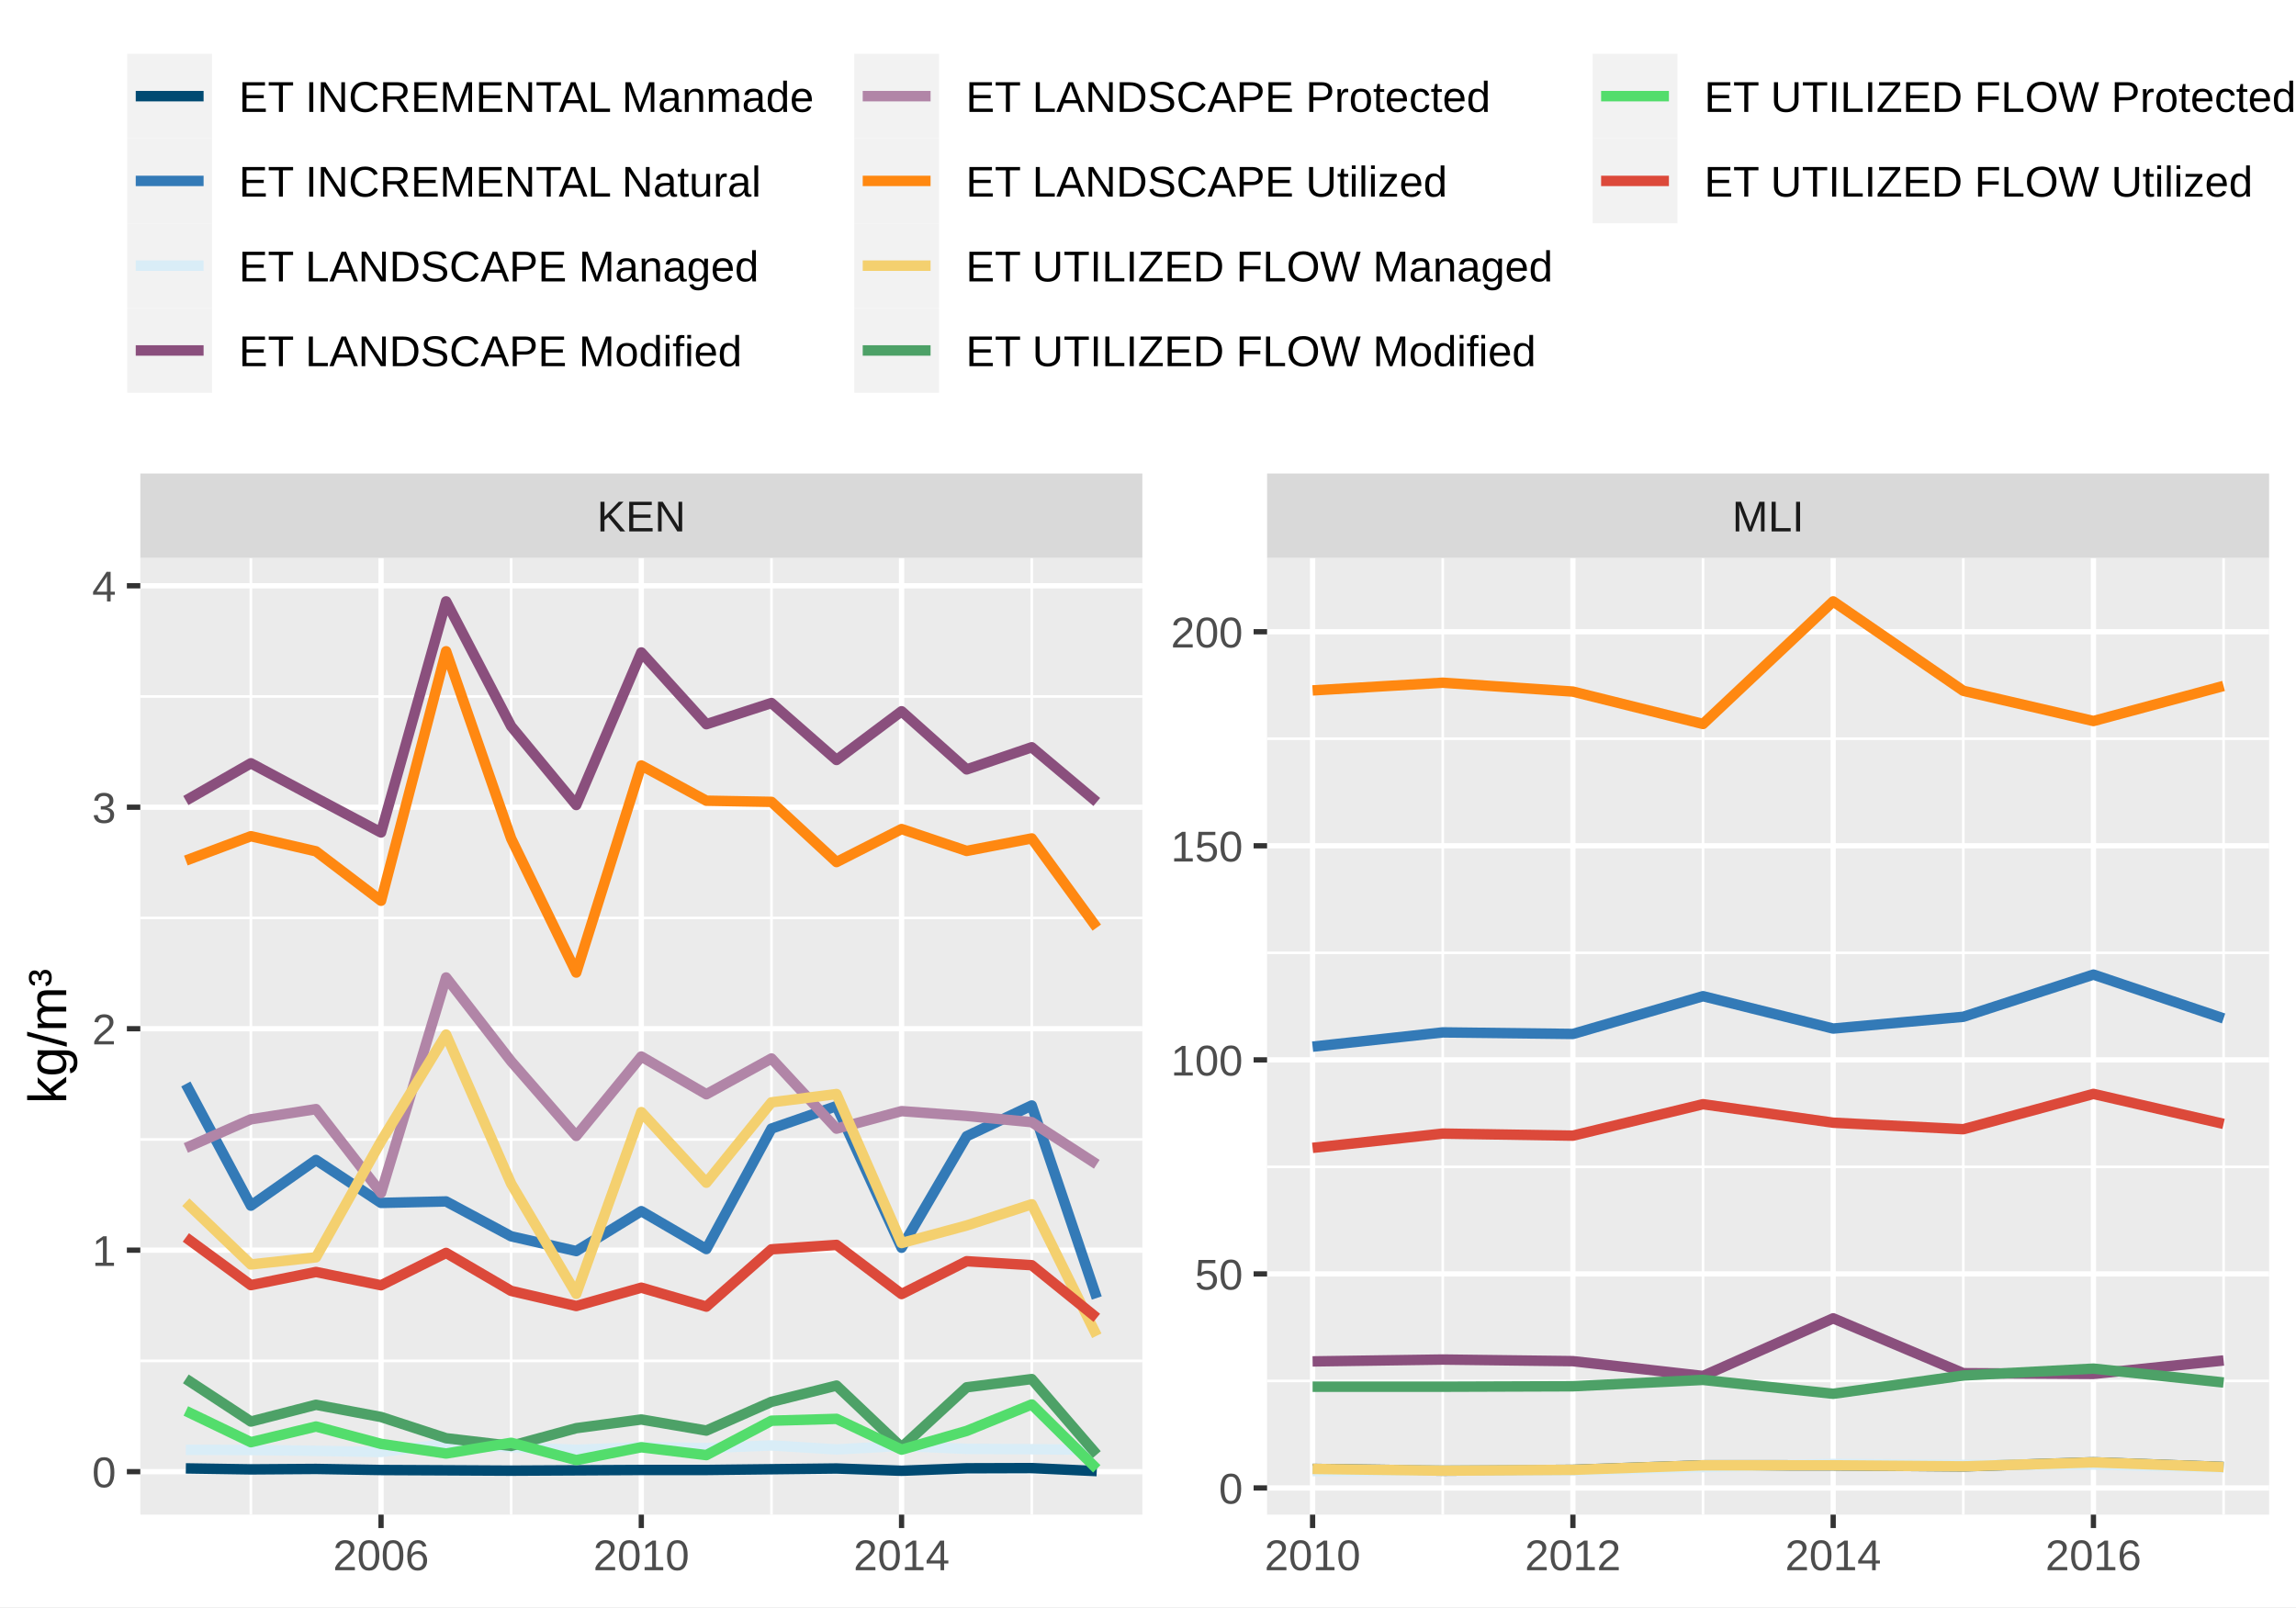
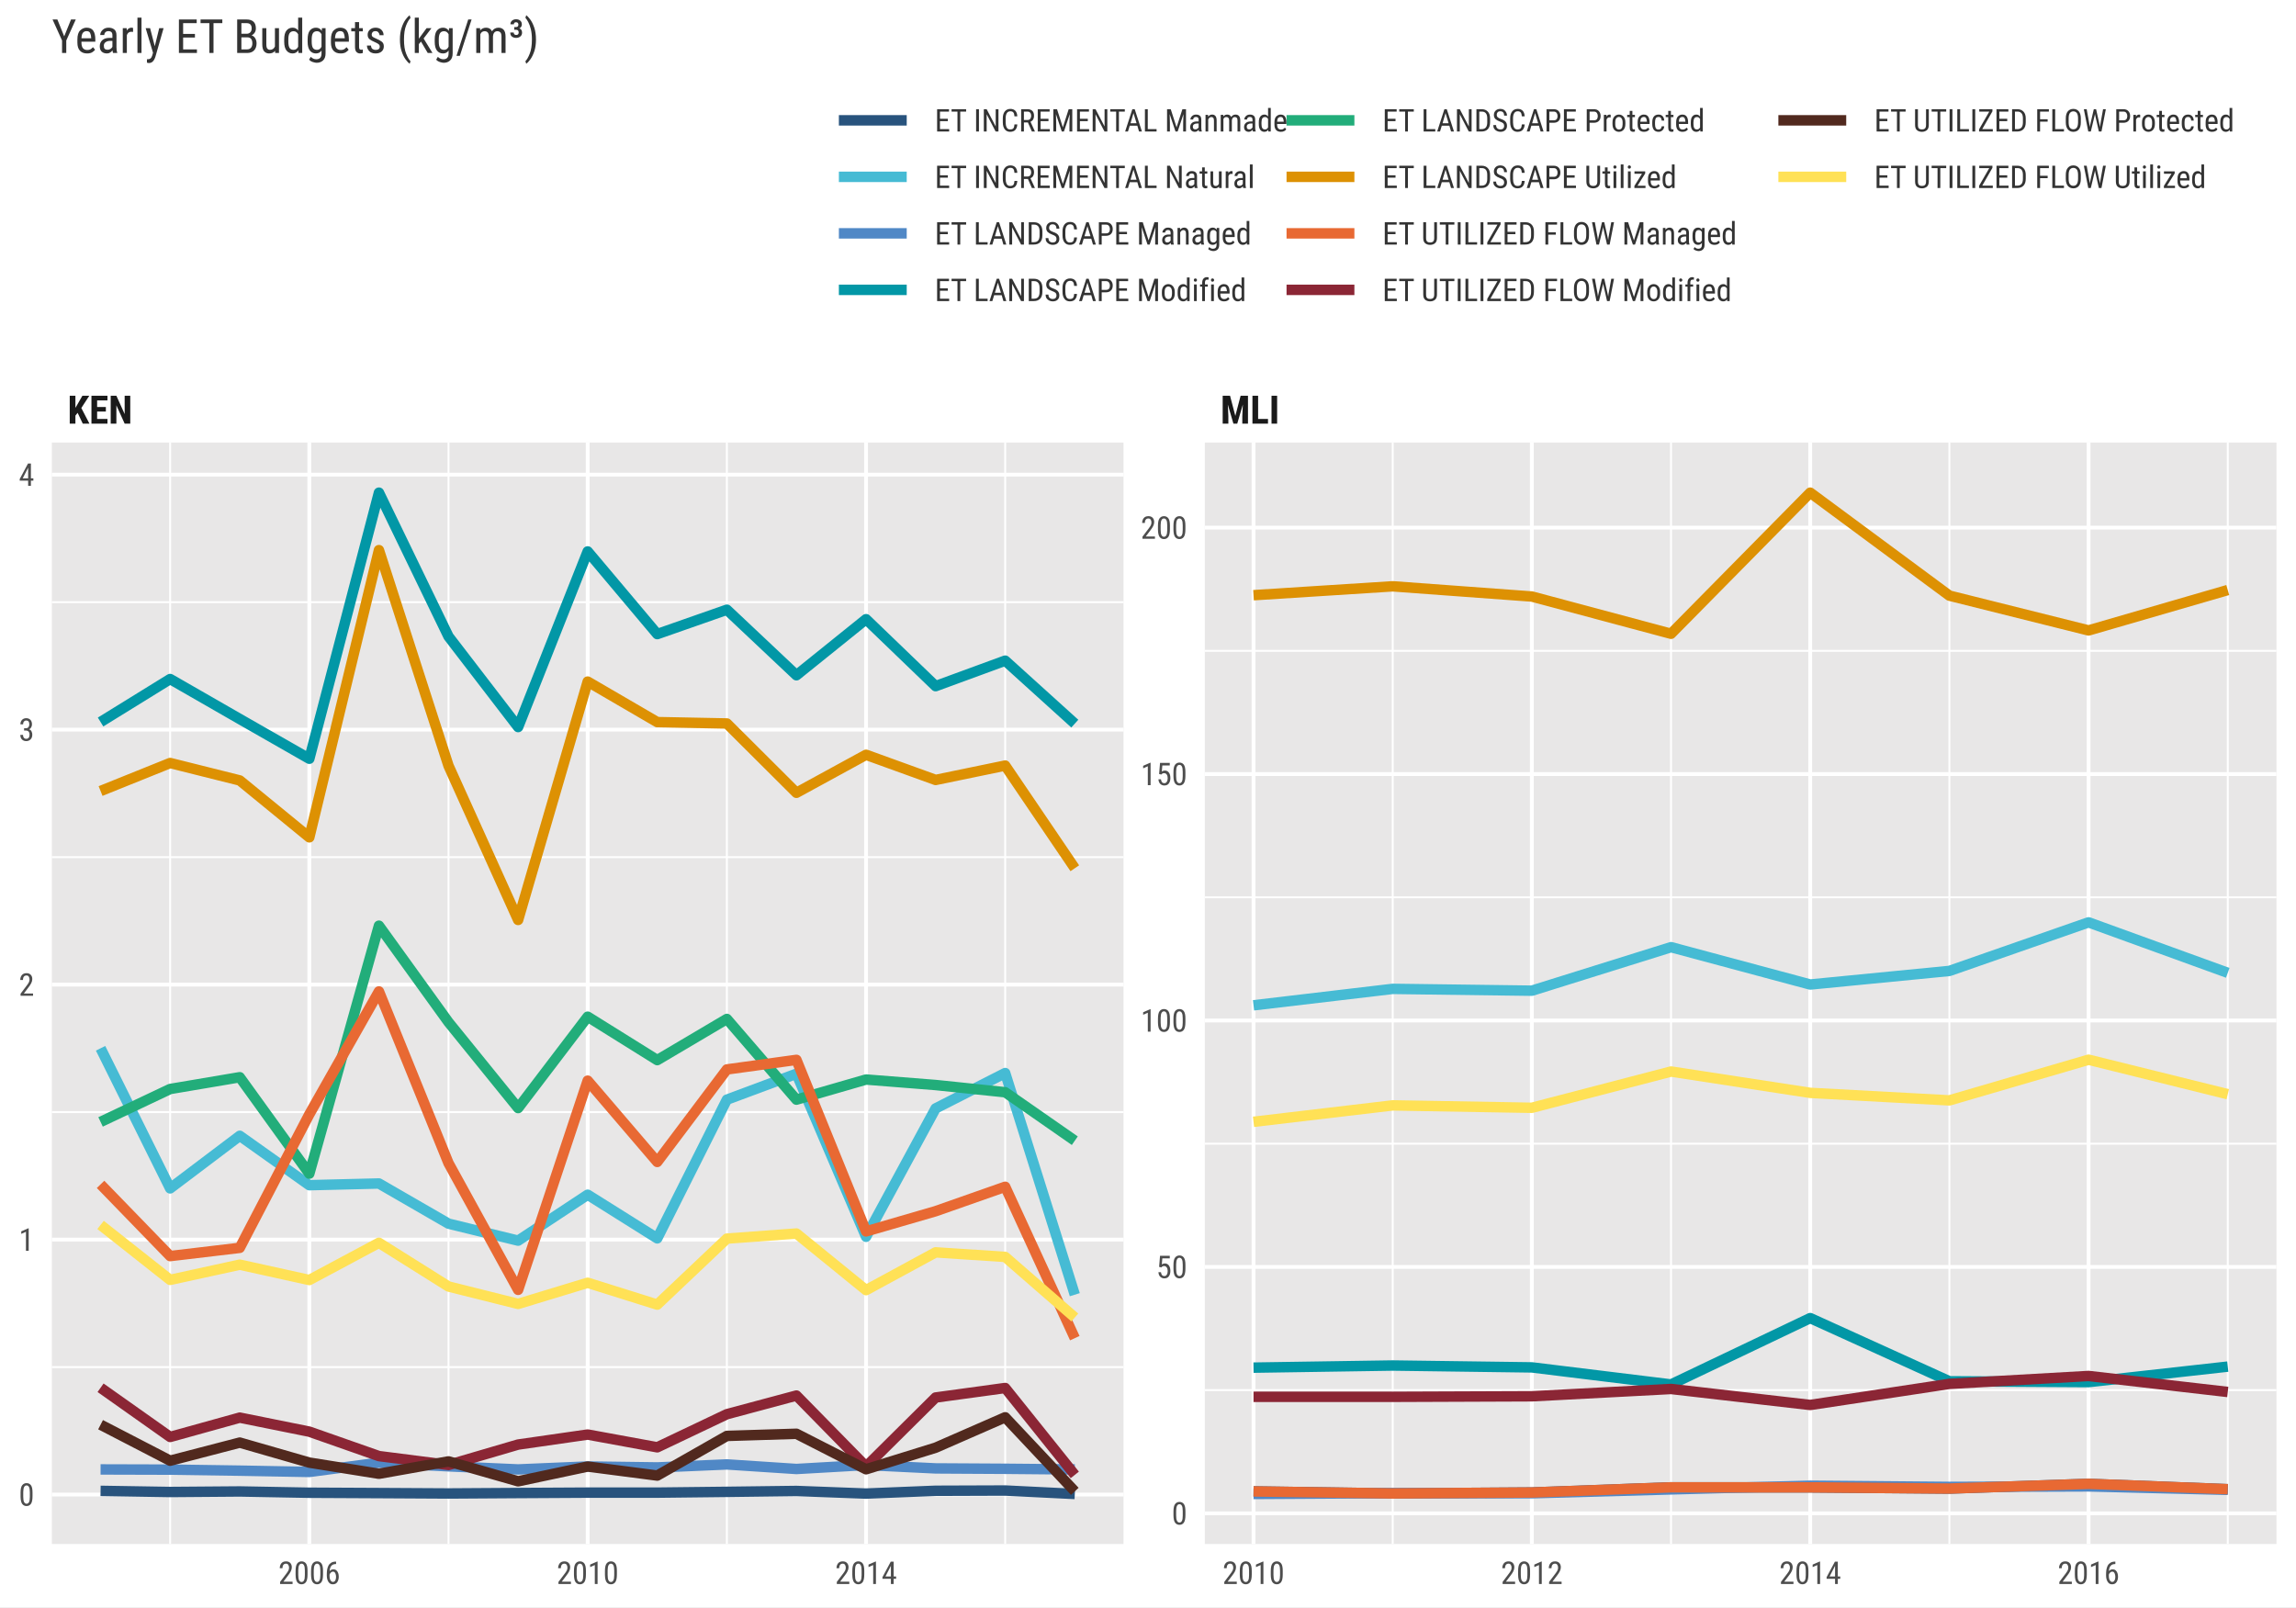
<svg xmlns="http://www.w3.org/2000/svg" class="svglite" width="468.00pt" height="327.60pt" viewBox="0 0 468.00 327.60">
  <defs>
    <style type="text/css">
    .svglite line, .svglite polyline, .svglite polygon, .svglite path, .svglite rect, .svglite circle {
      fill: none;
      stroke: #000000;
      stroke-linecap: round;
      stroke-linejoin: round;
      stroke-miterlimit: 10.00;
    }
  </style>
  </defs>
  <rect width="100%" height="100%" style="stroke: none; fill: #FFFFFF;" />
  <defs>
    <clipPath id="cpMC4wMHw0NjguMDB8MC4wMHwzMjcuNjA=">
      <rect x="0.00" y="0.00" width="468.00" height="327.60" />
    </clipPath>
  </defs>
  <g clip-path="url(#cpMC4wMHw0NjguMDB8MC4wMHwzMjcuNjA=)">
-     <rect x="0.00" y="0.00" width="468.00" height="327.60" style="stroke-width: 1.07; stroke: #FFFFFF; fill: #FFFFFF;" />
+     <rect x="0.00" y="-0" width="468.00" height="327.60" style="stroke-width: 0.78; stroke: none;" />
  </g>
  <defs>
-     <clipPath id="cpMjguNjB8MjMyLjg1fDExMy43M3wzMDguNzU=">
-       <rect x="28.60" y="113.73" width="204.25" height="195.02" />
+     <clipPath id="cpMTAuNTd8MjI5LjAxfDkwLjIyfDMxNC43NQ==">
+       <rect x="10.57" y="90.22" width="218.44" height="224.52" />
    </clipPath>
  </defs>
-   <g clip-path="url(#cpMjguNjB8MjMyLjg1fDExMy43M3wzMDguNzU=)">
-     <rect x="28.60" y="113.73" width="204.25" height="195.02" style="stroke-width: 1.07; stroke: none; fill: #EBEBEB;" />
-     <polyline points="28.60,277.41 232.85,277.41 " style="stroke-width: 0.53; stroke: #FFFFFF; stroke-linecap: butt;" />
-     <polyline points="28.60,232.27 232.85,232.27 " style="stroke-width: 0.53; stroke: #FFFFFF; stroke-linecap: butt;" />
-     <polyline points="28.60,187.12 232.85,187.12 " style="stroke-width: 0.53; stroke: #FFFFFF; stroke-linecap: butt;" />
-     <polyline points="28.60,141.98 232.85,141.98 " style="stroke-width: 0.53; stroke: #FFFFFF; stroke-linecap: butt;" />
-     <polyline points="51.14,308.75 51.14,113.73 " style="stroke-width: 0.53; stroke: #FFFFFF; stroke-linecap: butt;" />
-     <polyline points="104.19,308.75 104.19,113.73 " style="stroke-width: 0.53; stroke: #FFFFFF; stroke-linecap: butt;" />
-     <polyline points="157.25,308.75 157.25,113.73 " style="stroke-width: 0.53; stroke: #FFFFFF; stroke-linecap: butt;" />
-     <polyline points="210.30,308.75 210.30,113.73 " style="stroke-width: 0.53; stroke: #FFFFFF; stroke-linecap: butt;" />
-     <polyline points="28.60,299.99 232.85,299.99 " style="stroke-width: 1.07; stroke: #FFFFFF; stroke-linecap: butt;" />
-     <polyline points="28.60,254.84 232.85,254.84 " style="stroke-width: 1.07; stroke: #FFFFFF; stroke-linecap: butt;" />
-     <polyline points="28.60,209.70 232.85,209.70 " style="stroke-width: 1.07; stroke: #FFFFFF; stroke-linecap: butt;" />
-     <polyline points="28.60,164.55 232.85,164.55 " style="stroke-width: 1.07; stroke: #FFFFFF; stroke-linecap: butt;" />
-     <polyline points="28.60,119.41 232.85,119.41 " style="stroke-width: 1.07; stroke: #FFFFFF; stroke-linecap: butt;" />
-     <polyline points="77.67,308.75 77.67,113.73 " style="stroke-width: 1.07; stroke: #FFFFFF; stroke-linecap: butt;" />
-     <polyline points="130.72,308.75 130.72,113.73 " style="stroke-width: 1.07; stroke: #FFFFFF; stroke-linecap: butt;" />
-     <polyline points="183.77,308.75 183.77,113.73 " style="stroke-width: 1.07; stroke: #FFFFFF; stroke-linecap: butt;" />
-     <polyline points="37.88,299.33 51.14,299.53 64.41,299.44 77.67,299.66 90.93,299.72 104.19,299.79 117.46,299.72 130.72,299.65 143.98,299.65 157.25,299.50 170.51,299.35 183.77,299.81 197.04,299.31 210.30,299.27 223.56,299.88 " style="stroke-width: 2.13; stroke: #004A72; stroke-linecap: butt;" />
-     <polyline points="37.88,220.97 51.14,245.77 64.41,236.46 77.67,245.21 90.93,244.91 104.19,252.02 117.46,255.03 130.72,246.89 143.98,254.62 157.25,230.06 170.51,225.47 183.77,254.35 197.04,231.62 210.30,225.35 223.56,264.59 " style="stroke-width: 2.13; stroke: #337AB7; stroke-linecap: butt;" />
-     <polyline points="37.88,295.54 51.14,295.58 64.41,295.75 77.67,295.98 90.93,294.35 104.19,294.99 117.46,295.54 130.72,295.01 143.98,295.18 157.25,294.65 170.51,295.46 183.77,294.75 197.04,295.35 210.30,295.42 223.56,295.54 " style="stroke-width: 2.13; stroke: #D9EDF7; stroke-linecap: butt;" />
-     <polyline points="37.88,163.19 51.14,155.59 64.41,162.67 77.67,169.70 90.93,122.59 104.19,148.05 117.46,164.10 130.72,133.00 143.98,147.63 157.25,143.31 170.51,154.92 183.77,144.99 197.04,156.84 210.30,152.33 223.56,163.48 " style="stroke-width: 2.13; stroke: #8A4F7D; stroke-linecap: butt;" />
-     <polyline points="37.88,234.01 51.14,228.17 64.41,226.09 77.67,243.17 90.93,199.26 104.19,216.35 117.46,231.56 130.72,215.37 143.98,223.06 157.25,215.77 170.51,230.07 183.77,226.50 197.04,227.48 210.30,228.75 223.56,237.34 " style="stroke-width: 2.13; stroke: #B185A7; stroke-linecap: butt;" />
-     <polyline points="37.88,175.42 51.14,170.46 64.41,173.54 77.67,183.62 90.93,132.76 104.19,170.94 117.46,198.25 130.72,156.04 143.98,163.22 157.25,163.46 170.51,175.73 183.77,169.00 197.04,173.46 210.30,170.91 223.56,189.09 " style="stroke-width: 2.13; stroke: #FF8811; stroke-linecap: butt;" />
-     <polyline points="37.88,245.06 51.14,257.76 64.41,256.30 77.67,232.66 90.93,210.90 104.19,241.30 117.46,263.74 130.72,226.70 143.98,241.09 157.25,224.71 170.51,223.02 183.77,253.39 197.04,249.81 210.30,245.49 223.56,272.29 " style="stroke-width: 2.13; stroke: #F4D06F; stroke-linecap: butt;" />
-     <polyline points="37.88,281.08 51.14,289.78 64.41,286.36 77.67,288.85 90.93,293.18 104.19,294.74 117.46,291.13 130.72,289.36 143.98,291.62 157.25,285.76 170.51,282.45 183.77,295.03 197.04,282.80 210.30,281.12 223.56,296.51 " style="stroke-width: 2.13; stroke: #4DA167; stroke-linecap: butt;" />
-     <polyline points="37.88,287.62 51.14,293.99 64.41,290.79 77.67,294.33 90.93,296.30 104.19,294.11 117.46,297.64 130.72,295.02 143.98,296.62 157.25,289.61 170.51,289.23 183.77,295.51 197.04,291.69 210.30,286.30 223.56,299.42 " style="stroke-width: 2.13; stroke: #53DD6C; stroke-linecap: butt;" />
-     <polyline points="37.88,252.25 51.14,261.97 64.41,259.29 77.67,262.00 90.93,255.40 104.19,263.15 117.46,266.23 130.72,262.49 143.98,266.35 157.25,254.67 170.51,253.77 183.77,263.79 197.04,257.10 210.30,257.91 223.56,268.64 " style="stroke-width: 2.13; stroke: #DC493A; stroke-linecap: butt;" />
+   <g clip-path="url(#cpMTAuNTd8MjI5LjAxfDkwLjIyfDMxNC43NQ==)">
+     <rect x="10.57" y="90.22" width="218.44" height="224.52" style="stroke-width: 0.78; stroke: none; fill: #E8E7E7;" />
+     <polyline points="10.57,278.68 229.01,278.68 " style="stroke-width: 0.39; stroke: #FFFFFF; stroke-linecap: butt;" />
+     <polyline points="10.57,226.70 229.01,226.70 " style="stroke-width: 0.39; stroke: #FFFFFF; stroke-linecap: butt;" />
+     <polyline points="10.57,174.73 229.01,174.73 " style="stroke-width: 0.39; stroke: #FFFFFF; stroke-linecap: butt;" />
+     <polyline points="10.57,122.75 229.01,122.75 " style="stroke-width: 0.39; stroke: #FFFFFF; stroke-linecap: butt;" />
+     <polyline points="34.68,314.75 34.68,90.22 " style="stroke-width: 0.39; stroke: #FFFFFF; stroke-linecap: butt;" />
+     <polyline points="91.42,314.75 91.42,90.22 " style="stroke-width: 0.39; stroke: #FFFFFF; stroke-linecap: butt;" />
+     <polyline points="148.16,314.75 148.16,90.22 " style="stroke-width: 0.39; stroke: #FFFFFF; stroke-linecap: butt;" />
+     <polyline points="204.89,314.75 204.89,90.22 " style="stroke-width: 0.39; stroke: #FFFFFF; stroke-linecap: butt;" />
+     <polyline points="10.57,304.66 229.01,304.66 " style="stroke-width: 0.78; stroke: #FFFFFF; stroke-linecap: butt;" />
+     <polyline points="10.57,252.69 229.01,252.69 " style="stroke-width: 0.78; stroke: #FFFFFF; stroke-linecap: butt;" />
+     <polyline points="10.57,200.71 229.01,200.71 " style="stroke-width: 0.78; stroke: #FFFFFF; stroke-linecap: butt;" />
+     <polyline points="10.57,148.74 229.01,148.74 " style="stroke-width: 0.78; stroke: #FFFFFF; stroke-linecap: butt;" />
+     <polyline points="10.57,96.76 229.01,96.76 " style="stroke-width: 0.78; stroke: #FFFFFF; stroke-linecap: butt;" />
+     <polyline points="63.05,314.75 63.05,90.22 " style="stroke-width: 0.78; stroke: #FFFFFF; stroke-linecap: butt;" />
+     <polyline points="119.79,314.75 119.79,90.22 " style="stroke-width: 0.78; stroke: #FFFFFF; stroke-linecap: butt;" />
+     <polyline points="176.53,314.75 176.53,90.22 " style="stroke-width: 0.78; stroke: #FFFFFF; stroke-linecap: butt;" />
+     <polyline points="20.50,303.91 34.68,304.14 48.87,304.03 63.05,304.29 77.24,304.36 91.42,304.44 105.61,304.35 119.79,304.27 133.97,304.27 148.16,304.11 162.34,303.93 176.53,304.46 190.71,303.89 204.89,303.84 219.08,304.54 " style="stroke-width: 2.13; stroke: #28537D; stroke-linecap: butt;" />
+     <polyline points="20.50,213.69 34.68,242.25 48.87,231.53 63.05,241.60 77.24,241.25 91.42,249.44 105.61,252.90 119.79,243.54 133.97,252.44 148.16,224.16 162.34,218.88 176.53,252.12 190.71,225.95 204.89,218.74 219.08,263.92 " style="stroke-width: 2.13; stroke: #46BBD4; stroke-linecap: butt;" />
+     <polyline points="20.50,299.54 34.68,299.58 48.87,299.79 63.05,300.05 77.24,298.17 91.42,298.91 105.61,299.54 119.79,298.94 133.97,299.13 148.16,298.52 162.34,299.45 176.53,298.64 190.71,299.33 204.89,299.41 219.08,299.54 " style="stroke-width: 2.13; stroke: #5088C6; stroke-linecap: butt;" />
+     <polyline points="20.50,147.18 34.68,138.42 48.87,146.57 63.05,154.67 77.24,100.43 91.42,129.74 105.61,148.21 119.79,112.41 133.97,129.26 148.16,124.29 162.34,137.65 176.53,126.22 190.71,139.87 204.89,134.67 219.08,147.51 " style="stroke-width: 2.13; stroke: #0297A6; stroke-linecap: butt;" />
+     <polyline points="20.50,228.70 34.68,221.99 48.87,219.59 63.05,239.25 77.24,188.70 91.42,208.37 105.61,225.88 119.79,207.25 133.97,216.10 148.16,207.71 162.34,224.16 176.53,220.06 190.71,221.18 204.89,222.65 219.08,232.53 " style="stroke-width: 2.13; stroke: #22AD7A; stroke-linecap: butt;" />
+     <polyline points="20.50,161.25 34.68,155.54 48.87,159.09 63.05,170.69 77.24,112.14 91.42,156.09 105.61,187.53 119.79,138.94 133.97,147.20 148.16,147.48 162.34,161.61 176.53,153.86 190.71,158.99 204.89,156.06 219.08,176.99 " style="stroke-width: 2.13; stroke: #DD9103; stroke-linecap: butt;" />
+     <polyline points="20.50,241.43 34.68,256.05 48.87,254.37 63.05,227.15 77.24,202.10 91.42,237.10 105.61,262.93 119.79,220.29 133.97,236.86 148.16,218.00 162.34,216.05 176.53,251.02 190.71,246.90 204.89,241.92 219.08,272.78 " style="stroke-width: 2.13; stroke: #E86933; stroke-linecap: butt;" />
+     <polyline points="20.50,282.89 34.68,292.92 48.87,288.98 63.05,291.84 77.24,296.82 91.42,298.63 105.61,294.47 119.79,292.43 133.97,295.03 148.16,288.28 162.34,284.48 176.53,298.95 190.71,284.88 204.89,282.94 219.08,300.65 " style="stroke-width: 2.13; stroke: #8B2635; stroke-linecap: butt;" />
+     <polyline points="20.50,290.42 34.68,297.76 48.87,294.07 63.05,298.15 77.24,300.42 91.42,297.90 105.61,301.96 119.79,298.95 133.97,300.79 148.16,292.71 162.34,292.27 176.53,299.51 190.71,295.11 204.89,288.91 219.08,304.01 " style="stroke-width: 2.13; stroke: #51291E; stroke-linecap: butt;" />
+     <polyline points="20.50,249.70 34.68,260.90 48.87,257.80 63.05,260.93 77.24,253.34 91.42,262.25 105.61,265.80 119.79,261.49 133.97,265.94 148.16,252.49 162.34,251.45 176.53,262.99 190.71,255.29 204.89,256.22 219.08,268.57 " style="stroke-width: 2.13; stroke: #FFE156; stroke-linecap: butt;" />
  </g>
  <g clip-path="url(#cpMC4wMHw0NjguMDB8MC4wMHwzMjcuNjA=)">
</g>
  <defs>
-     <clipPath id="cpMjU4LjI3fDQ2Mi41MnwxMTMuNzN8MzA4Ljc1">
-       <rect x="258.27" y="113.73" width="204.25" height="195.02" />
+     <clipPath id="cpMjQ1LjU4fDQ2NC4wMXw5MC4yMnwzMTQuNzU=">
+       <rect x="245.58" y="90.22" width="218.44" height="224.52" />
    </clipPath>
  </defs>
-   <g clip-path="url(#cpMjU4LjI3fDQ2Mi41MnwxMTMuNzN8MzA4Ljc1)">
-     <rect x="258.27" y="113.73" width="204.25" height="195.02" style="stroke-width: 1.07; stroke: none; fill: #EBEBEB;" />
-     <polyline points="258.27,281.50 462.52,281.50 " style="stroke-width: 0.53; stroke: #FFFFFF; stroke-linecap: butt;" />
-     <polyline points="258.27,237.86 462.52,237.86 " style="stroke-width: 0.53; stroke: #FFFFFF; stroke-linecap: butt;" />
-     <polyline points="258.27,194.23 462.52,194.23 " style="stroke-width: 0.53; stroke: #FFFFFF; stroke-linecap: butt;" />
-     <polyline points="258.27,150.59 462.52,150.59 " style="stroke-width: 0.53; stroke: #FFFFFF; stroke-linecap: butt;" />
-     <polyline points="294.08,308.75 294.08,113.73 " style="stroke-width: 0.53; stroke: #FFFFFF; stroke-linecap: butt;" />
-     <polyline points="347.13,308.75 347.13,113.73 " style="stroke-width: 0.53; stroke: #FFFFFF; stroke-linecap: butt;" />
-     <polyline points="400.18,308.75 400.18,113.73 " style="stroke-width: 0.53; stroke: #FFFFFF; stroke-linecap: butt;" />
-     <polyline points="453.24,308.75 453.24,113.73 " style="stroke-width: 0.53; stroke: #FFFFFF; stroke-linecap: butt;" />
-     <polyline points="258.27,303.31 462.52,303.31 " style="stroke-width: 1.07; stroke: #FFFFFF; stroke-linecap: butt;" />
-     <polyline points="258.27,259.68 462.52,259.68 " style="stroke-width: 1.07; stroke: #FFFFFF; stroke-linecap: butt;" />
-     <polyline points="258.27,216.05 462.52,216.05 " style="stroke-width: 1.07; stroke: #FFFFFF; stroke-linecap: butt;" />
-     <polyline points="258.27,172.41 462.52,172.41 " style="stroke-width: 1.07; stroke: #FFFFFF; stroke-linecap: butt;" />
-     <polyline points="258.27,128.78 462.52,128.78 " style="stroke-width: 1.07; stroke: #FFFFFF; stroke-linecap: butt;" />
-     <polyline points="267.55,308.75 267.55,113.73 " style="stroke-width: 1.07; stroke: #FFFFFF; stroke-linecap: butt;" />
-     <polyline points="320.61,308.75 320.61,113.73 " style="stroke-width: 1.07; stroke: #FFFFFF; stroke-linecap: butt;" />
-     <polyline points="373.66,308.75 373.66,113.73 " style="stroke-width: 1.07; stroke: #FFFFFF; stroke-linecap: butt;" />
-     <polyline points="426.71,308.75 426.71,113.73 " style="stroke-width: 1.07; stroke: #FFFFFF; stroke-linecap: butt;" />
-     <polyline points="267.55,299.43 294.08,299.79 320.61,299.62 347.13,298.70 373.66,298.71 400.18,298.92 426.71,298.09 453.24,299.04 " style="stroke-width: 2.13; stroke: #004A72; stroke-linecap: butt;" />
-     <polyline points="267.55,213.36 294.08,210.45 320.61,210.77 347.13,203.07 373.66,209.67 400.18,207.27 426.71,198.67 453.24,207.61 " style="stroke-width: 2.13; stroke: #337AB7; stroke-linecap: butt;" />
-     <polyline points="267.55,299.88 294.08,299.73 320.61,299.76 347.13,299.07 373.66,298.43 400.18,298.63 426.71,298.54 453.24,299.15 " style="stroke-width: 2.13; stroke: #D9EDF7; stroke-linecap: butt;" />
-     <polyline points="267.55,277.52 294.08,277.14 320.61,277.47 347.13,280.49 373.66,268.74 400.18,279.92 426.71,280.07 453.24,277.33 " style="stroke-width: 2.13; stroke: #8A4F7D; stroke-linecap: butt;" />
-     <polyline points="267.55,140.74 294.08,139.17 320.61,140.98 347.13,147.58 373.66,122.59 400.18,140.82 426.71,146.98 453.24,139.83 " style="stroke-width: 2.13; stroke: #FF8811; stroke-linecap: butt;" />
-     <polyline points="267.55,299.43 294.08,299.79 320.61,299.62 347.13,298.70 373.66,298.71 400.18,298.92 426.71,298.09 453.24,299.04 " style="stroke-width: 2.13; stroke: #F4D06F; stroke-linecap: butt;" />
-     <polyline points="267.55,282.68 294.08,282.68 320.61,282.59 347.13,281.29 373.66,284.12 400.18,280.39 426.71,278.99 453.24,281.82 " style="stroke-width: 2.13; stroke: #4DA167; stroke-linecap: butt;" />
-     <polyline points="267.55,233.99 294.08,231.08 320.61,231.50 347.13,225.09 373.66,228.86 400.18,230.19 426.71,222.99 453.24,229.10 " style="stroke-width: 2.13; stroke: #DC493A; stroke-linecap: butt;" />
+   <g clip-path="url(#cpMjQ1LjU4fDQ2NC4wMXw5MC4yMnwzMTQuNzU=)">
+     <rect x="245.58" y="90.22" width="218.44" height="224.52" style="stroke-width: 0.78; stroke: none; fill: #E8E7E7;" />
+     <polyline points="245.58,283.37 464.01,283.37 " style="stroke-width: 0.39; stroke: #FFFFFF; stroke-linecap: butt;" />
+     <polyline points="245.58,233.14 464.01,233.14 " style="stroke-width: 0.39; stroke: #FFFFFF; stroke-linecap: butt;" />
+     <polyline points="245.58,182.91 464.01,182.91 " style="stroke-width: 0.39; stroke: #FFFFFF; stroke-linecap: butt;" />
+     <polyline points="245.58,132.67 464.01,132.67 " style="stroke-width: 0.39; stroke: #FFFFFF; stroke-linecap: butt;" />
+     <polyline points="283.88,314.75 283.88,90.22 " style="stroke-width: 0.39; stroke: #FFFFFF; stroke-linecap: butt;" />
+     <polyline points="340.61,314.75 340.61,90.22 " style="stroke-width: 0.39; stroke: #FFFFFF; stroke-linecap: butt;" />
+     <polyline points="397.35,314.75 397.35,90.22 " style="stroke-width: 0.39; stroke: #FFFFFF; stroke-linecap: butt;" />
+     <polyline points="454.09,314.75 454.09,90.22 " style="stroke-width: 0.39; stroke: #FFFFFF; stroke-linecap: butt;" />
+     <polyline points="245.58,308.49 464.01,308.49 " style="stroke-width: 0.78; stroke: #FFFFFF; stroke-linecap: butt;" />
+     <polyline points="245.58,258.26 464.01,258.26 " style="stroke-width: 0.78; stroke: #FFFFFF; stroke-linecap: butt;" />
+     <polyline points="245.58,208.02 464.01,208.02 " style="stroke-width: 0.78; stroke: #FFFFFF; stroke-linecap: butt;" />
+     <polyline points="245.58,157.79 464.01,157.79 " style="stroke-width: 0.78; stroke: #FFFFFF; stroke-linecap: butt;" />
+     <polyline points="245.58,107.55 464.01,107.55 " style="stroke-width: 0.78; stroke: #FFFFFF; stroke-linecap: butt;" />
+     <polyline points="255.51,314.75 255.51,90.22 " style="stroke-width: 0.78; stroke: #FFFFFF; stroke-linecap: butt;" />
+     <polyline points="312.24,314.75 312.24,90.22 " style="stroke-width: 0.78; stroke: #FFFFFF; stroke-linecap: butt;" />
+     <polyline points="368.98,314.75 368.98,90.22 " style="stroke-width: 0.78; stroke: #FFFFFF; stroke-linecap: butt;" />
+     <polyline points="425.72,314.75 425.72,90.22 " style="stroke-width: 0.78; stroke: #FFFFFF; stroke-linecap: butt;" />
+     <polyline points="255.51,304.02 283.88,304.43 312.24,304.24 340.61,303.19 368.98,303.20 397.35,303.44 425.72,302.48 454.09,303.57 " style="stroke-width: 2.13; stroke: #28537D; stroke-linecap: butt;" />
+     <polyline points="255.51,204.93 283.88,201.58 312.24,201.95 340.61,193.08 368.98,200.69 397.35,197.92 425.72,188.02 454.09,198.31 " style="stroke-width: 2.13; stroke: #46BBD4; stroke-linecap: butt;" />
+     <polyline points="255.51,304.54 283.88,304.37 312.24,304.40 340.61,303.61 368.98,302.86 397.35,303.10 425.72,303.00 454.09,303.70 " style="stroke-width: 2.13; stroke: #5088C6; stroke-linecap: butt;" />
+     <polyline points="255.51,278.79 283.88,278.36 312.24,278.74 340.61,282.22 368.98,268.69 397.35,281.57 425.72,281.74 454.09,278.58 " style="stroke-width: 2.13; stroke: #0297A6; stroke-linecap: butt;" />
+     <polyline points="255.51,121.33 283.88,119.52 312.24,121.60 340.61,129.19 368.98,100.43 397.35,121.42 425.72,128.51 454.09,120.28 " style="stroke-width: 2.13; stroke: #DD9103; stroke-linecap: butt;" />
+     <polyline points="255.51,304.02 283.88,304.43 312.24,304.24 340.61,303.19 368.98,303.20 397.35,303.44 425.72,302.48 454.09,303.57 " style="stroke-width: 2.13; stroke: #E86933; stroke-linecap: butt;" />
+     <polyline points="255.51,284.74 283.88,284.74 312.24,284.63 340.61,283.14 368.98,286.40 397.35,282.10 425.72,280.49 454.09,283.75 " style="stroke-width: 2.13; stroke: #8B2635; stroke-linecap: butt;" />
+     <polyline points="255.51,228.68 283.88,225.33 312.24,225.82 340.61,218.43 368.98,222.78 397.35,224.31 425.72,216.02 454.09,223.05 " style="stroke-width: 2.13; stroke: #FFE156; stroke-linecap: butt;" />
  </g>
  <g clip-path="url(#cpMC4wMHw0NjguMDB8MC4wMHwzMjcuNjA=)">
</g>
  <defs>
-     <clipPath id="cpMjguNjB8MjMyLjg1fDk2LjUyfDExMy43Mw==">
-       <rect x="28.60" y="96.52" width="204.25" height="17.21" />
+     <clipPath id="cpMTAuNTd8MjI5LjAxfDc2LjgxfDkwLjIy">
+       <rect x="10.57" y="76.81" width="218.44" height="13.42" />
    </clipPath>
  </defs>
-   <g clip-path="url(#cpMjguNjB8MjMyLjg1fDk2LjUyfDExMy43Mw==)">
-     <rect x="28.60" y="96.52" width="204.25" height="17.21" style="stroke-width: 1.07; stroke: none; fill: #D9D9D9;" />
-     <text x="130.72" y="108.33" text-anchor="middle" style="font-size: 8.80px; fill: #1A1A1A; font-family: Arial;" textLength="17.91px" lengthAdjust="spacingAndGlyphs">KEN</text>
+   <g clip-path="url(#cpMTAuNTd8MjI5LjAxfDc2LjgxfDkwLjIy)">
+     <text x="13.76" y="86.36" style="font-size: 8.00px; font-weight: bold; fill: #1A1A1A; font-family: Roboto Condensed;" textLength="13.24px" lengthAdjust="spacingAndGlyphs">KEN</text>
  </g>
  <g clip-path="url(#cpMC4wMHw0NjguMDB8MC4wMHwzMjcuNjA=)">
</g>
  <defs>
-     <clipPath id="cpMjU4LjI3fDQ2Mi41Mnw5Ni41MnwxMTMuNzM=">
-       <rect x="258.27" y="96.52" width="204.25" height="17.21" />
+     <clipPath id="cpMjQ1LjU4fDQ2NC4wMXw3Ni44MXw5MC4yMg==">
+       <rect x="245.58" y="76.81" width="218.44" height="13.42" />
    </clipPath>
  </defs>
-   <g clip-path="url(#cpMjU4LjI3fDQ2Mi41Mnw5Ni41MnwxMTMuNzM=)">
-     <rect x="258.27" y="96.52" width="204.25" height="17.21" style="stroke-width: 1.07; stroke: none; fill: #D9D9D9;" />
-     <text x="360.40" y="108.33" text-anchor="middle" style="font-size: 8.80px; fill: #1A1A1A; font-family: Arial;" textLength="15.08px" lengthAdjust="spacingAndGlyphs">MLI</text>
+   <g clip-path="url(#cpMjQ1LjU4fDQ2NC4wMXw3Ni44MXw5MC4yMg==)">
+     <text x="248.77" y="86.36" style="font-size: 8.00px; font-weight: bold; fill: #1A1A1A; font-family: Roboto Condensed;" textLength="12.06px" lengthAdjust="spacingAndGlyphs">MLI</text>
  </g>
  <g clip-path="url(#cpMC4wMHw0NjguMDB8MC4wMHwzMjcuNjA=)">
-     <polyline points="77.67,311.49 77.67,308.75 " style="stroke-width: 1.07; stroke: #333333; stroke-linecap: butt;" />
-     <polyline points="130.72,311.49 130.72,308.75 " style="stroke-width: 1.07; stroke: #333333; stroke-linecap: butt;" />
-     <polyline points="183.77,311.49 183.77,308.75 " style="stroke-width: 1.07; stroke: #333333; stroke-linecap: butt;" />
-     <text x="77.67" y="320.09" text-anchor="middle" style="font-size: 8.80px; fill: #4D4D4D; font-family: Arial;" textLength="22.38px" lengthAdjust="spacingAndGlyphs">2006</text>
-     <text x="130.72" y="320.09" text-anchor="middle" style="font-size: 8.80px; fill: #4D4D4D; font-family: Arial;" textLength="22.38px" lengthAdjust="spacingAndGlyphs">2010</text>
-     <text x="183.77" y="320.09" text-anchor="middle" style="font-size: 8.80px; fill: #4D4D4D; font-family: Arial;" textLength="22.38px" lengthAdjust="spacingAndGlyphs">2014</text>
-     <polyline points="267.55,311.49 267.55,308.75 " style="stroke-width: 1.07; stroke: #333333; stroke-linecap: butt;" />
-     <polyline points="320.61,311.49 320.61,308.75 " style="stroke-width: 1.07; stroke: #333333; stroke-linecap: butt;" />
-     <polyline points="373.66,311.49 373.66,308.75 " style="stroke-width: 1.07; stroke: #333333; stroke-linecap: butt;" />
-     <polyline points="426.71,311.49 426.71,308.75 " style="stroke-width: 1.07; stroke: #333333; stroke-linecap: butt;" />
-     <text x="267.55" y="320.09" text-anchor="middle" style="font-size: 8.80px; fill: #4D4D4D; font-family: Arial;" textLength="22.38px" lengthAdjust="spacingAndGlyphs">2010</text>
-     <text x="320.61" y="320.09" text-anchor="middle" style="font-size: 8.80px; fill: #4D4D4D; font-family: Arial;" textLength="22.38px" lengthAdjust="spacingAndGlyphs">2012</text>
-     <text x="373.66" y="320.09" text-anchor="middle" style="font-size: 8.80px; fill: #4D4D4D; font-family: Arial;" textLength="22.38px" lengthAdjust="spacingAndGlyphs">2014</text>
-     <text x="426.71" y="320.09" text-anchor="middle" style="font-size: 8.80px; fill: #4D4D4D; font-family: Arial;" textLength="22.38px" lengthAdjust="spacingAndGlyphs">2016</text>
-     <text x="253.34" y="306.52" text-anchor="end" style="font-size: 8.80px; fill: #4D4D4D; font-family: Arial;" textLength="5.59px" lengthAdjust="spacingAndGlyphs">0</text>
-     <text x="253.34" y="262.89" text-anchor="end" style="font-size: 8.80px; fill: #4D4D4D; font-family: Arial;" textLength="11.19px" lengthAdjust="spacingAndGlyphs">50</text>
-     <text x="253.34" y="219.25" text-anchor="end" style="font-size: 8.80px; fill: #4D4D4D; font-family: Arial;" textLength="16.78px" lengthAdjust="spacingAndGlyphs">100</text>
-     <text x="253.34" y="175.62" text-anchor="end" style="font-size: 8.80px; fill: #4D4D4D; font-family: Arial;" textLength="16.78px" lengthAdjust="spacingAndGlyphs">150</text>
-     <text x="253.34" y="131.99" text-anchor="end" style="font-size: 8.80px; fill: #4D4D4D; font-family: Arial;" textLength="16.78px" lengthAdjust="spacingAndGlyphs">200</text>
-     <polyline points="255.53,303.31 258.27,303.31 " style="stroke-width: 1.07; stroke: #333333; stroke-linecap: butt;" />
-     <polyline points="255.53,259.68 258.27,259.68 " style="stroke-width: 1.07; stroke: #333333; stroke-linecap: butt;" />
-     <polyline points="255.53,216.05 258.27,216.05 " style="stroke-width: 1.07; stroke: #333333; stroke-linecap: butt;" />
-     <polyline points="255.53,172.41 258.27,172.41 " style="stroke-width: 1.07; stroke: #333333; stroke-linecap: butt;" />
-     <polyline points="255.53,128.78 258.27,128.78 " style="stroke-width: 1.07; stroke: #333333; stroke-linecap: butt;" />
-     <text x="23.66" y="303.19" text-anchor="end" style="font-size: 8.80px; fill: #4D4D4D; font-family: Arial;" textLength="5.59px" lengthAdjust="spacingAndGlyphs">0</text>
-     <text x="23.66" y="258.05" text-anchor="end" style="font-size: 8.80px; fill: #4D4D4D; font-family: Arial;" textLength="5.59px" lengthAdjust="spacingAndGlyphs">1</text>
-     <text x="23.66" y="212.90" text-anchor="end" style="font-size: 8.80px; fill: #4D4D4D; font-family: Arial;" textLength="5.59px" lengthAdjust="spacingAndGlyphs">2</text>
-     <text x="23.66" y="167.76" text-anchor="end" style="font-size: 8.80px; fill: #4D4D4D; font-family: Arial;" textLength="5.59px" lengthAdjust="spacingAndGlyphs">3</text>
-     <text x="23.66" y="122.61" text-anchor="end" style="font-size: 8.80px; fill: #4D4D4D; font-family: Arial;" textLength="5.59px" lengthAdjust="spacingAndGlyphs">4</text>
-     <polyline points="25.86,299.99 28.60,299.99 " style="stroke-width: 1.07; stroke: #333333; stroke-linecap: butt;" />
-     <polyline points="25.86,254.84 28.60,254.84 " style="stroke-width: 1.07; stroke: #333333; stroke-linecap: butt;" />
-     <polyline points="25.86,209.70 28.60,209.70 " style="stroke-width: 1.07; stroke: #333333; stroke-linecap: butt;" />
-     <polyline points="25.86,164.55 28.60,164.55 " style="stroke-width: 1.07; stroke: #333333; stroke-linecap: butt;" />
-     <polyline points="25.86,119.41 28.60,119.41 " style="stroke-width: 1.07; stroke: #333333; stroke-linecap: butt;" />
-     <text transform="translate(13.50,211.24) rotate(-90)" text-anchor="middle" style="font-size: 11.00px; font-family: Arial;" textLength="32.19px" lengthAdjust="spacingAndGlyphs">kg/m³</text>
-     <rect x="14.98" y="5.48" width="461.15" height="80.08" style="stroke-width: 1.07; stroke: none; fill: #FFFFFF;" />
-     <rect x="25.94" y="10.96" width="17.28" height="17.28" style="stroke-width: 1.07; stroke: none; fill: #F2F2F2;" />
-     <line x1="27.67" y1="19.60" x2="41.50" y2="19.60" style="stroke-width: 2.13; stroke: #004A72; stroke-linecap: butt;" />
-     <rect x="25.94" y="28.24" width="17.28" height="17.28" style="stroke-width: 1.07; stroke: none; fill: #F2F2F2;" />
-     <line x1="27.67" y1="36.88" x2="41.50" y2="36.88" style="stroke-width: 2.13; stroke: #337AB7; stroke-linecap: butt;" />
-     <rect x="25.94" y="45.52" width="17.28" height="17.28" style="stroke-width: 1.07; stroke: none; fill: #F2F2F2;" />
-     <line x1="27.67" y1="54.16" x2="41.50" y2="54.16" style="stroke-width: 2.13; stroke: #D9EDF7; stroke-linecap: butt;" />
-     <rect x="25.94" y="62.80" width="17.28" height="17.28" style="stroke-width: 1.07; stroke: none; fill: #F2F2F2;" />
-     <line x1="27.67" y1="71.44" x2="41.50" y2="71.44" style="stroke-width: 2.13; stroke: #8A4F7D; stroke-linecap: butt;" />
-     <rect x="174.13" y="10.96" width="17.28" height="17.28" style="stroke-width: 1.07; stroke: none; fill: #F2F2F2;" />
-     <line x1="175.85" y1="19.60" x2="189.68" y2="19.60" style="stroke-width: 2.13; stroke: #B185A7; stroke-linecap: butt;" />
-     <rect x="174.13" y="28.24" width="17.28" height="17.28" style="stroke-width: 1.07; stroke: none; fill: #F2F2F2;" />
-     <line x1="175.85" y1="36.88" x2="189.68" y2="36.88" style="stroke-width: 2.13; stroke: #FF8811; stroke-linecap: butt;" />
-     <rect x="174.13" y="45.52" width="17.28" height="17.28" style="stroke-width: 1.07; stroke: none; fill: #F2F2F2;" />
-     <line x1="175.85" y1="54.16" x2="189.68" y2="54.16" style="stroke-width: 2.13; stroke: #F4D06F; stroke-linecap: butt;" />
-     <rect x="174.13" y="62.80" width="17.28" height="17.28" style="stroke-width: 1.07; stroke: none; fill: #F2F2F2;" />
-     <line x1="175.85" y1="71.44" x2="189.68" y2="71.44" style="stroke-width: 2.13; stroke: #4DA167; stroke-linecap: butt;" />
-     <rect x="324.63" y="10.96" width="17.28" height="17.28" style="stroke-width: 1.07; stroke: none; fill: #F2F2F2;" />
-     <line x1="326.36" y1="19.60" x2="340.18" y2="19.60" style="stroke-width: 2.13; stroke: #53DD6C; stroke-linecap: butt;" />
-     <rect x="324.63" y="28.24" width="17.28" height="17.28" style="stroke-width: 1.07; stroke: none; fill: #F2F2F2;" />
-     <line x1="326.36" y1="36.88" x2="340.18" y2="36.88" style="stroke-width: 2.13; stroke: #DC493A; stroke-linecap: butt;" />
-     <text x="48.70" y="22.81" style="font-size: 8.80px; font-family: Arial;" textLength="122.36px" lengthAdjust="spacingAndGlyphs">ET INCREMENTAL Manmade</text>
-     <text x="48.70" y="40.09" style="font-size: 8.80px; font-family: Arial;" textLength="111.29px" lengthAdjust="spacingAndGlyphs">ET INCREMENTAL Natural</text>
-     <text x="48.70" y="57.37" style="font-size: 8.80px; font-family: Arial;" textLength="110.15px" lengthAdjust="spacingAndGlyphs">ET LANDSCAPE Managed</text>
-     <text x="48.70" y="74.65" style="font-size: 8.80px; font-family: Arial;" textLength="107.16px" lengthAdjust="spacingAndGlyphs">ET LANDSCAPE Modified</text>
-     <text x="196.88" y="22.81" style="font-size: 8.80px; font-family: Arial;" textLength="111.72px" lengthAdjust="spacingAndGlyphs">ET LANDSCAPE Protected</text>
-     <text x="196.88" y="40.09" style="font-size: 8.80px; font-family: Arial;" textLength="102.46px" lengthAdjust="spacingAndGlyphs">ET LANDSCAPE Utilized</text>
-     <text x="196.88" y="57.37" style="font-size: 8.80px; font-family: Arial;" textLength="125.37px" lengthAdjust="spacingAndGlyphs">ET UTILIZED FLOW Managed</text>
-     <text x="196.88" y="74.65" style="font-size: 8.80px; font-family: Arial;" textLength="122.39px" lengthAdjust="spacingAndGlyphs">ET UTILIZED FLOW Modified</text>
-     <text x="347.39" y="22.81" style="font-size: 8.80px; font-family: Arial;" textLength="126.95px" lengthAdjust="spacingAndGlyphs">ET UTILIZED FLOW Protected</text>
-     <text x="347.39" y="40.09" style="font-size: 8.80px; font-family: Arial;" textLength="117.68px" lengthAdjust="spacingAndGlyphs">ET UTILIZED FLOW Utilized</text>
+     <text x="63.05" y="322.89" text-anchor="middle" style="font-size: 6.40px; fill: #4D4D4D; font-family: Roboto Condensed;" textLength="12.61px" lengthAdjust="spacingAndGlyphs">2006</text>
+     <text x="119.79" y="322.89" text-anchor="middle" style="font-size: 6.40px; fill: #4D4D4D; font-family: Roboto Condensed;" textLength="12.61px" lengthAdjust="spacingAndGlyphs">2010</text>
+     <text x="176.53" y="322.89" text-anchor="middle" style="font-size: 6.40px; fill: #4D4D4D; font-family: Roboto Condensed;" textLength="12.61px" lengthAdjust="spacingAndGlyphs">2014</text>
+     <text x="255.51" y="322.89" text-anchor="middle" style="font-size: 6.40px; fill: #4D4D4D; font-family: Roboto Condensed;" textLength="12.61px" lengthAdjust="spacingAndGlyphs">2010</text>
+     <text x="312.24" y="322.89" text-anchor="middle" style="font-size: 6.40px; fill: #4D4D4D; font-family: Roboto Condensed;" textLength="12.61px" lengthAdjust="spacingAndGlyphs">2012</text>
+     <text x="368.98" y="322.89" text-anchor="middle" style="font-size: 6.40px; fill: #4D4D4D; font-family: Roboto Condensed;" textLength="12.61px" lengthAdjust="spacingAndGlyphs">2014</text>
+     <text x="425.72" y="322.89" text-anchor="middle" style="font-size: 6.40px; fill: #4D4D4D; font-family: Roboto Condensed;" textLength="12.61px" lengthAdjust="spacingAndGlyphs">2016</text>
+     <text x="241.99" y="310.77" text-anchor="end" style="font-size: 6.40px; fill: #4D4D4D; font-family: Roboto Condensed;" textLength="3.15px" lengthAdjust="spacingAndGlyphs">0</text>
+     <text x="241.99" y="260.53" text-anchor="end" style="font-size: 6.40px; fill: #4D4D4D; font-family: Roboto Condensed;" textLength="6.31px" lengthAdjust="spacingAndGlyphs">50</text>
+     <text x="241.99" y="210.30" text-anchor="end" style="font-size: 6.40px; fill: #4D4D4D; font-family: Roboto Condensed;" textLength="9.46px" lengthAdjust="spacingAndGlyphs">100</text>
+     <text x="241.99" y="160.06" text-anchor="end" style="font-size: 6.40px; fill: #4D4D4D; font-family: Roboto Condensed;" textLength="9.46px" lengthAdjust="spacingAndGlyphs">150</text>
+     <text x="241.99" y="109.83" text-anchor="end" style="font-size: 6.40px; fill: #4D4D4D; font-family: Roboto Condensed;" textLength="9.46px" lengthAdjust="spacingAndGlyphs">200</text>
+     <text x="6.99" y="306.94" text-anchor="end" style="font-size: 6.40px; fill: #4D4D4D; font-family: Roboto Condensed;" textLength="3.15px" lengthAdjust="spacingAndGlyphs">0</text>
+     <text x="6.99" y="254.96" text-anchor="end" style="font-size: 6.40px; fill: #4D4D4D; font-family: Roboto Condensed;" textLength="3.15px" lengthAdjust="spacingAndGlyphs">1</text>
+     <text x="6.99" y="202.99" text-anchor="end" style="font-size: 6.40px; fill: #4D4D4D; font-family: Roboto Condensed;" textLength="3.15px" lengthAdjust="spacingAndGlyphs">2</text>
+     <text x="6.99" y="151.01" text-anchor="end" style="font-size: 6.40px; fill: #4D4D4D; font-family: Roboto Condensed;" textLength="3.15px" lengthAdjust="spacingAndGlyphs">3</text>
+     <text x="6.99" y="99.04" text-anchor="end" style="font-size: 6.40px; fill: #4D4D4D; font-family: Roboto Condensed;" textLength="3.15px" lengthAdjust="spacingAndGlyphs">4</text>
+     <rect x="161.29" y="14.79" width="302.72" height="54.05" style="stroke-width: 0.75; stroke: none;" />
+     <line x1="170.99" y1="24.53" x2="184.82" y2="24.53" style="stroke-width: 2.13; stroke: #28537D; stroke-linecap: butt;" />
+     <line x1="170.99" y1="36.05" x2="184.82" y2="36.05" style="stroke-width: 2.13; stroke: #46BBD4; stroke-linecap: butt;" />
+     <line x1="170.99" y1="47.57" x2="184.82" y2="47.57" style="stroke-width: 2.13; stroke: #5088C6; stroke-linecap: butt;" />
+     <line x1="170.99" y1="59.09" x2="184.82" y2="59.09" style="stroke-width: 2.13; stroke: #0297A6; stroke-linecap: butt;" />
+     <line x1="262.24" y1="24.53" x2="276.07" y2="24.53" style="stroke-width: 2.13; stroke: #22AD7A; stroke-linecap: butt;" />
+     <line x1="262.24" y1="36.05" x2="276.07" y2="36.05" style="stroke-width: 2.13; stroke: #DD9103; stroke-linecap: butt;" />
+     <line x1="262.24" y1="47.57" x2="276.07" y2="47.57" style="stroke-width: 2.13; stroke: #E86933; stroke-linecap: butt;" />
+     <line x1="262.24" y1="59.09" x2="276.07" y2="59.09" style="stroke-width: 2.13; stroke: #8B2635; stroke-linecap: butt;" />
+     <line x1="362.49" y1="24.53" x2="376.32" y2="24.53" style="stroke-width: 2.13; stroke: #51291E; stroke-linecap: butt;" />
+     <line x1="362.49" y1="36.05" x2="376.32" y2="36.05" style="stroke-width: 2.13; stroke: #FFE156; stroke-linecap: butt;" />
+     <text x="190.53" y="26.81" style="font-size: 6.40px; fill: #333333; font-family: Roboto Condensed;" textLength="72.21px" lengthAdjust="spacingAndGlyphs">ET INCREMENTAL Manmade</text>
+     <text x="190.53" y="38.33" style="font-size: 6.40px; fill: #333333; font-family: Roboto Condensed;" textLength="65.67px" lengthAdjust="spacingAndGlyphs">ET INCREMENTAL Natural</text>
+     <text x="190.53" y="49.85" style="font-size: 6.40px; fill: #333333; font-family: Roboto Condensed;" textLength="64.46px" lengthAdjust="spacingAndGlyphs">ET LANDSCAPE Managed</text>
+     <text x="190.53" y="61.37" style="font-size: 6.40px; fill: #333333; font-family: Roboto Condensed;" textLength="63.41px" lengthAdjust="spacingAndGlyphs">ET LANDSCAPE Modified</text>
+     <text x="281.78" y="26.81" style="font-size: 6.40px; fill: #333333; font-family: Roboto Condensed;" textLength="65.69px" lengthAdjust="spacingAndGlyphs">ET LANDSCAPE Protected</text>
+     <text x="281.78" y="38.33" style="font-size: 6.40px; fill: #333333; font-family: Roboto Condensed;" textLength="59.93px" lengthAdjust="spacingAndGlyphs">ET LANDSCAPE Utilized</text>
+     <text x="281.78" y="49.85" style="font-size: 6.40px; fill: #333333; font-family: Roboto Condensed;" textLength="72.40px" lengthAdjust="spacingAndGlyphs">ET UTILIZED FLOW Managed</text>
+     <text x="281.78" y="61.37" style="font-size: 6.40px; fill: #333333; font-family: Roboto Condensed;" textLength="71.34px" lengthAdjust="spacingAndGlyphs">ET UTILIZED FLOW Modified</text>
+     <text x="382.03" y="26.81" style="font-size: 6.40px; fill: #333333; font-family: Roboto Condensed;" textLength="73.63px" lengthAdjust="spacingAndGlyphs">ET UTILIZED FLOW Protected</text>
+     <text x="382.03" y="38.33" style="font-size: 6.40px; fill: #333333; font-family: Roboto Condensed;" textLength="67.87px" lengthAdjust="spacingAndGlyphs">ET UTILIZED FLOW Utilized</text>
+     <text x="10.57" y="10.80" style="font-size: 9.60px; fill: #333333; font-family: Roboto Condensed;" textLength="99.80px" lengthAdjust="spacingAndGlyphs">Yearly ET Budgets (kg/m³)</text>
  </g>
</svg>
